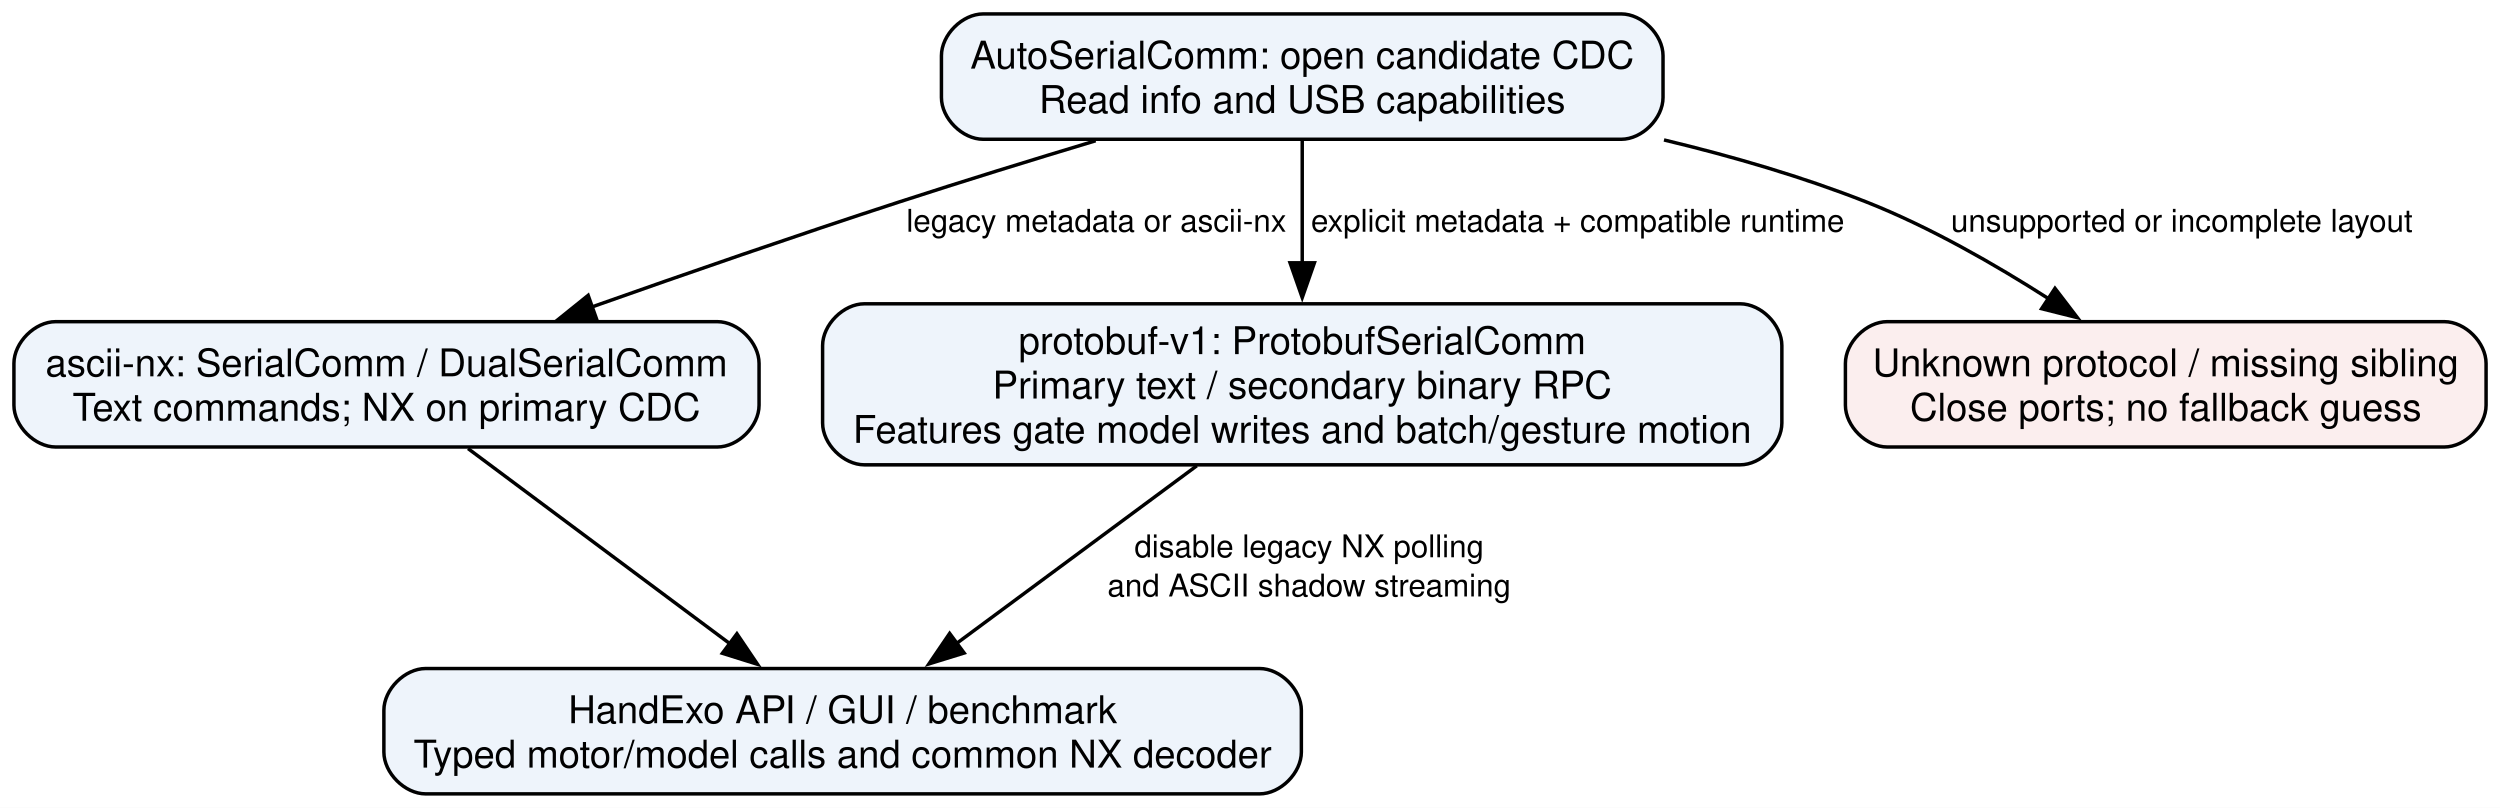
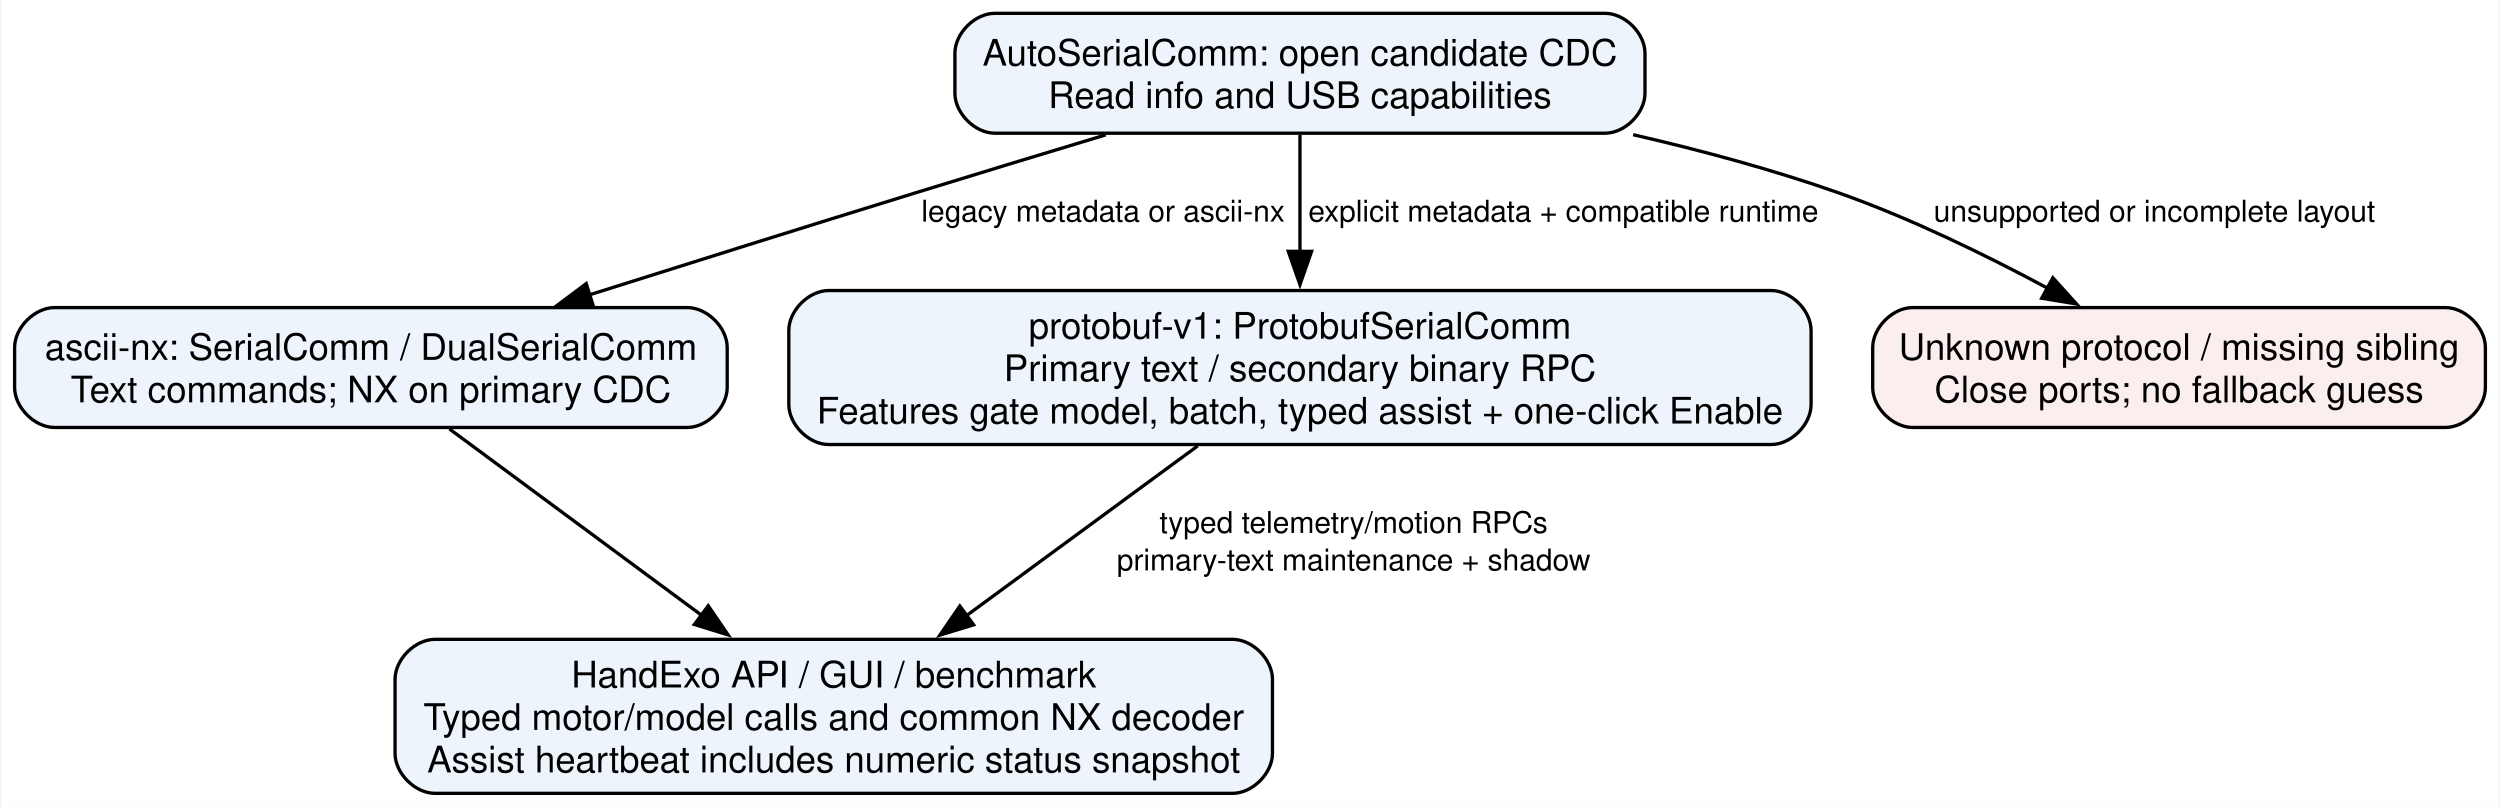
- <svg xmlns="http://www.w3.org/2000/svg" width="718pt" height="232pt" viewBox="0.00 0.00 718.00 232.00">
-   <g id="graph0" class="graph" transform="scale(1 1) rotate(0) translate(4 228)">
-     <polygon fill="white" stroke="none" points="-4,4 -4,-228 714,-228 714,4 -4,4" />
+ <svg xmlns="http://www.w3.org/2000/svg" width="750pt" height="242pt" viewBox="0.00 0.00 750.00 242.25">
+   <g id="graph0" class="graph" transform="scale(1 1) rotate(0) translate(4 238.25)">
+     <polygon fill="white" stroke="none" points="-4,4 -4,-238.25 746,-238.25 746,4 -4,4" />
    <g id="node1" class="node">
-       <path fill="#eef4fb" stroke="black" d="M461.62,-224C461.62,-224 278.38,-224 278.38,-224 272.38,-224 266.38,-218 266.38,-212 266.38,-212 266.38,-200 266.38,-200 266.38,-194 272.38,-188 278.38,-188 278.38,-188 461.62,-188 461.62,-188 467.62,-188 473.62,-194 473.62,-200 473.62,-200 473.62,-212 473.62,-212 473.62,-218 467.62,-224 461.62,-224" />
-       <text text-anchor="middle" x="370" y="-208.3" font-family="Helvetica,sans-Serif" font-size="11.00">AutoSerialComm: open candidate CDC</text>
-       <text text-anchor="middle" x="370" y="-195.55" font-family="Helvetica,sans-Serif" font-size="11.00">Read info and USB capabilities</text>
+       <path fill="#eef4fb" stroke="black" d="M477.62,-234.25C477.62,-234.25 294.38,-234.25 294.38,-234.25 288.38,-234.25 282.38,-228.25 282.38,-222.25 282.38,-222.25 282.38,-210.25 282.38,-210.25 282.38,-204.25 288.38,-198.25 294.38,-198.25 294.38,-198.25 477.62,-198.25 477.62,-198.25 483.62,-198.25 489.62,-204.25 489.62,-210.25 489.62,-210.25 489.62,-222.25 489.62,-222.25 489.62,-228.25 483.62,-234.25 477.62,-234.25" />
+       <text text-anchor="middle" x="386" y="-218.55" font-family="Helvetica,sans-Serif" font-size="11.00">AutoSerialComm: open candidate CDC</text>
+       <text text-anchor="middle" x="386" y="-205.8" font-family="Helvetica,sans-Serif" font-size="11.00">Read info and USB capabilities</text>
    </g>
    <g id="node2" class="node">
-       <path fill="#eef4fb" stroke="black" d="M202,-135.62C202,-135.62 12,-135.62 12,-135.62 6,-135.62 0,-129.62 0,-123.62 0,-123.62 0,-111.62 0,-111.62 0,-105.62 6,-99.62 12,-99.62 12,-99.62 202,-99.62 202,-99.62 208,-99.62 214,-105.62 214,-111.62 214,-111.62 214,-123.62 214,-123.62 214,-129.62 208,-135.62 202,-135.62" />
-       <text text-anchor="middle" x="107" y="-119.92" font-family="Helvetica,sans-Serif" font-size="11.00">ascii-nx: SerialComm / DualSerialComm</text>
-       <text text-anchor="middle" x="107" y="-107.17" font-family="Helvetica,sans-Serif" font-size="11.00">Text commands; NX on primary CDC</text>
+       <path fill="#eef4fb" stroke="black" d="M202,-145.88C202,-145.88 12,-145.88 12,-145.88 6,-145.88 0,-139.88 0,-133.88 0,-133.88 0,-121.88 0,-121.88 0,-115.88 6,-109.88 12,-109.88 12,-109.88 202,-109.88 202,-109.88 208,-109.88 214,-115.88 214,-121.88 214,-121.88 214,-133.88 214,-133.88 214,-139.88 208,-145.88 202,-145.88" />
+       <text text-anchor="middle" x="107" y="-130.18" font-family="Helvetica,sans-Serif" font-size="11.00">ascii-nx: SerialComm / DualSerialComm</text>
+       <text text-anchor="middle" x="107" y="-117.42" font-family="Helvetica,sans-Serif" font-size="11.00">Text commands; NX on primary CDC</text>
    </g>
    <g id="edge1" class="edge">
-       <path fill="none" stroke="black" d="M310.67,-187.58C292.51,-182.11 272.52,-175.95 254.25,-170 225.06,-160.5 192.84,-149.34 166,-139.85" />
-       <polygon fill="black" stroke="black" points="167.26,-136.58 156.67,-136.54 164.92,-143.18 167.26,-136.58" />
-       <text text-anchor="middle" x="310.88" y="-161.45" font-family="Helvetica,sans-Serif" font-size="9.00">legacy metadata or ascii-nx</text>
+       <path fill="none" stroke="black" d="M327.67,-197.75C309.28,-192.2 288.91,-186.01 270.25,-180.25 238.01,-170.3 202.25,-159.07 172.44,-149.65" />
+       <polygon fill="black" stroke="black" points="173.77,-146.41 163.18,-146.73 171.66,-153.08 173.77,-146.41" />
+       <text text-anchor="middle" x="326.88" y="-171.7" font-family="Helvetica,sans-Serif" font-size="9.00">legacy metadata or ascii-nx</text>
    </g>
    <g id="node3" class="node">
-       <path fill="#eef4fb" stroke="black" d="M495.75,-140.75C495.75,-140.75 244.25,-140.75 244.25,-140.75 238.25,-140.75 232.25,-134.75 232.25,-128.75 232.25,-128.75 232.25,-106.5 232.25,-106.5 232.25,-100.5 238.25,-94.5 244.25,-94.5 244.25,-94.5 495.75,-94.5 495.75,-94.5 501.75,-94.5 507.75,-100.5 507.75,-106.5 507.75,-106.5 507.75,-128.75 507.75,-128.75 507.75,-134.75 501.75,-140.75 495.75,-140.75" />
-       <text text-anchor="middle" x="370" y="-126.3" font-family="Helvetica,sans-Serif" font-size="11.00">protobuf-v1: ProtobufSerialComm</text>
-       <text text-anchor="middle" x="370" y="-113.55" font-family="Helvetica,sans-Serif" font-size="11.00">Primary text / secondary binary RPC</text>
-       <text text-anchor="middle" x="370" y="-100.8" font-family="Helvetica,sans-Serif" font-size="11.00">Features gate model writes and batch/gesture motion</text>
+       <path fill="#eef4fb" stroke="black" d="M527.5,-151C527.5,-151 244.5,-151 244.5,-151 238.5,-151 232.5,-145 232.5,-139 232.5,-139 232.5,-116.75 232.5,-116.75 232.5,-110.75 238.5,-104.75 244.5,-104.75 244.5,-104.75 527.5,-104.75 527.5,-104.75 533.5,-104.75 539.5,-110.75 539.5,-116.75 539.5,-116.75 539.5,-139 539.5,-139 539.5,-145 533.5,-151 527.5,-151" />
+       <text text-anchor="middle" x="386" y="-136.55" font-family="Helvetica,sans-Serif" font-size="11.00">protobuf-v1: ProtobufSerialComm</text>
+       <text text-anchor="middle" x="386" y="-123.8" font-family="Helvetica,sans-Serif" font-size="11.00">Primary text / secondary binary RPC</text>
+       <text text-anchor="middle" x="386" y="-111.05" font-family="Helvetica,sans-Serif" font-size="11.00">Features gate model, batch, typed assist + one-click Enable</text>
    </g>
    <g id="edge2" class="edge">
-       <path fill="none" stroke="black" d="M370,-187.52C370,-177.46 370,-164.48 370,-152.51" />
-       <polygon fill="black" stroke="black" points="373.5,-152.52 370,-142.52 366.5,-152.52 373.5,-152.52" />
-       <text text-anchor="middle" x="449.12" y="-161.45" font-family="Helvetica,sans-Serif" font-size="9.00">explicit metadata + compatible runtime</text>
+       <path fill="none" stroke="black" d="M386,-197.77C386,-187.71 386,-174.73 386,-162.76" />
+       <polygon fill="black" stroke="black" points="389.5,-162.77 386,-152.77 382.5,-162.77 389.5,-162.77" />
+       <text text-anchor="middle" x="465.12" y="-171.7" font-family="Helvetica,sans-Serif" font-size="9.00">explicit metadata + compatible runtime</text>
    </g>
    <g id="node4" class="node">
-       <path fill="#fbeeee" stroke="black" d="M698,-135.62C698,-135.62 538,-135.62 538,-135.62 532,-135.62 526,-129.62 526,-123.62 526,-123.62 526,-111.62 526,-111.62 526,-105.62 532,-99.62 538,-99.62 538,-99.62 698,-99.62 698,-99.62 704,-99.62 710,-105.62 710,-111.62 710,-111.62 710,-123.62 710,-123.62 710,-129.62 704,-135.62 698,-135.62" />
-       <text text-anchor="middle" x="618" y="-119.92" font-family="Helvetica,sans-Serif" font-size="11.00">Unknown protocol / missing sibling</text>
-       <text text-anchor="middle" x="618" y="-107.17" font-family="Helvetica,sans-Serif" font-size="11.00">Close ports; no fallback guess</text>
+       <path fill="#fbeeee" stroke="black" d="M730,-145.88C730,-145.88 570,-145.88 570,-145.88 564,-145.88 558,-139.88 558,-133.88 558,-133.88 558,-121.88 558,-121.88 558,-115.88 564,-109.88 570,-109.88 570,-109.88 730,-109.88 730,-109.88 736,-109.88 742,-115.88 742,-121.88 742,-121.88 742,-133.88 742,-133.88 742,-139.88 736,-145.88 730,-145.88" />
+       <text text-anchor="middle" x="650" y="-130.18" font-family="Helvetica,sans-Serif" font-size="11.00">Unknown protocol / missing sibling</text>
+       <text text-anchor="middle" x="650" y="-117.42" font-family="Helvetica,sans-Serif" font-size="11.00">Close ports; no fallback guess</text>
    </g>
    <g id="edge3" class="edge">
-       <path fill="none" stroke="black" d="M473.9,-187.81C493.54,-183.1 513.66,-177.23 532,-170 550.18,-162.83 568.97,-152.05 584.34,-142.22" />
-       <polygon fill="black" stroke="black" points="586.19,-145.19 592.63,-136.77 582.35,-139.34 586.19,-145.19" />
-       <text text-anchor="middle" x="622.62" y="-161.45" font-family="Helvetica,sans-Serif" font-size="9.00">unsupported or incomplete layout</text>
+       <path fill="none" stroke="black" d="M486.06,-197.8C506.81,-193.02 528.33,-187.2 548,-180.25 569.35,-172.7 591.96,-161.66 610.44,-151.75" />
+       <polygon fill="black" stroke="black" points="612.11,-154.83 619.21,-146.96 608.75,-148.69 612.11,-154.83" />
+       <text text-anchor="middle" x="642.62" y="-171.7" font-family="Helvetica,sans-Serif" font-size="9.00">unsupported or incomplete layout</text>
    </g>
    <g id="node5" class="node">
-       <path fill="#eef4fb" stroke="black" d="M357.75,-36C357.75,-36 118.25,-36 118.25,-36 112.25,-36 106.25,-30 106.25,-24 106.25,-24 106.25,-12 106.25,-12 106.25,-6 112.25,0 118.25,0 118.25,0 357.75,0 357.75,0 363.75,0 369.75,-6 369.75,-12 369.75,-12 369.75,-24 369.75,-24 369.75,-30 363.75,-36 357.75,-36" />
-       <text text-anchor="middle" x="238" y="-20.3" font-family="Helvetica,sans-Serif" font-size="11.00">HandExo API / GUI / benchmark</text>
-       <text text-anchor="middle" x="238" y="-7.55" font-family="Helvetica,sans-Serif" font-size="11.00">Typed motor/model calls and common NX decoder</text>
+       <path fill="#eef4fb" stroke="black" d="M365.75,-46.25C365.75,-46.25 126.25,-46.25 126.25,-46.25 120.25,-46.25 114.25,-40.25 114.25,-34.25 114.25,-34.25 114.25,-12 114.25,-12 114.25,-6 120.25,0 126.25,0 126.25,0 365.75,0 365.75,0 371.75,0 377.75,-6 377.75,-12 377.75,-12 377.75,-34.25 377.75,-34.25 377.75,-40.25 371.75,-46.25 365.75,-46.25" />
+       <text text-anchor="middle" x="246" y="-31.8" font-family="Helvetica,sans-Serif" font-size="11.00">HandExo API / GUI / benchmark</text>
+       <text text-anchor="middle" x="246" y="-19.05" font-family="Helvetica,sans-Serif" font-size="11.00">Typed motor/model calls and common NX decoder</text>
+       <text text-anchor="middle" x="246" y="-6.3" font-family="Helvetica,sans-Serif" font-size="11.00">Assist heartbeat includes numeric status snapshot</text>
    </g>
    <g id="edge4" class="edge">
-       <path fill="none" stroke="black" d="M130.42,-99.17C151.38,-83.55 182.3,-60.51 205.62,-43.13" />
-       <polygon fill="black" stroke="black" points="207.64,-45.99 213.57,-37.21 203.46,-40.38 207.64,-45.99" />
+       <path fill="none" stroke="black" d="M130.58,-109.44C151.32,-94.11 181.94,-71.48 206.43,-53.38" />
+       <polygon fill="black" stroke="black" points="208.3,-56.34 214.27,-47.58 204.14,-50.71 208.3,-56.34" />
    </g>
    <g id="edge5" class="edge">
-       <path fill="none" stroke="black" d="M339.72,-94.23C319.12,-79 291.89,-58.86 270.79,-43.25" />
-       <polygon fill="black" stroke="black" points="272.9,-40.46 262.78,-37.33 268.74,-46.09 272.9,-40.46" />
-       <text text-anchor="middle" x="372" y="-67.95" font-family="Helvetica,sans-Serif" font-size="9.00">disable legacy NX polling</text>
-       <text text-anchor="middle" x="372" y="-56.7" font-family="Helvetica,sans-Serif" font-size="9.00">and ASCII shadow streaming</text>
+       <path fill="none" stroke="black" d="M355.28,-104.33C334.85,-89.34 307.83,-69.5 285.77,-53.31" />
+       <polygon fill="black" stroke="black" points="288,-50.61 277.87,-47.52 283.86,-56.26 288,-50.61" />
+       <text text-anchor="middle" x="402.12" y="-78.2" font-family="Helvetica,sans-Serif" font-size="9.00">typed telemetry/motion RPCs</text>
+       <text text-anchor="middle" x="402.12" y="-66.95" font-family="Helvetica,sans-Serif" font-size="9.00">primary-text maintenance + shadow</text>
    </g>
  </g>
</svg>
